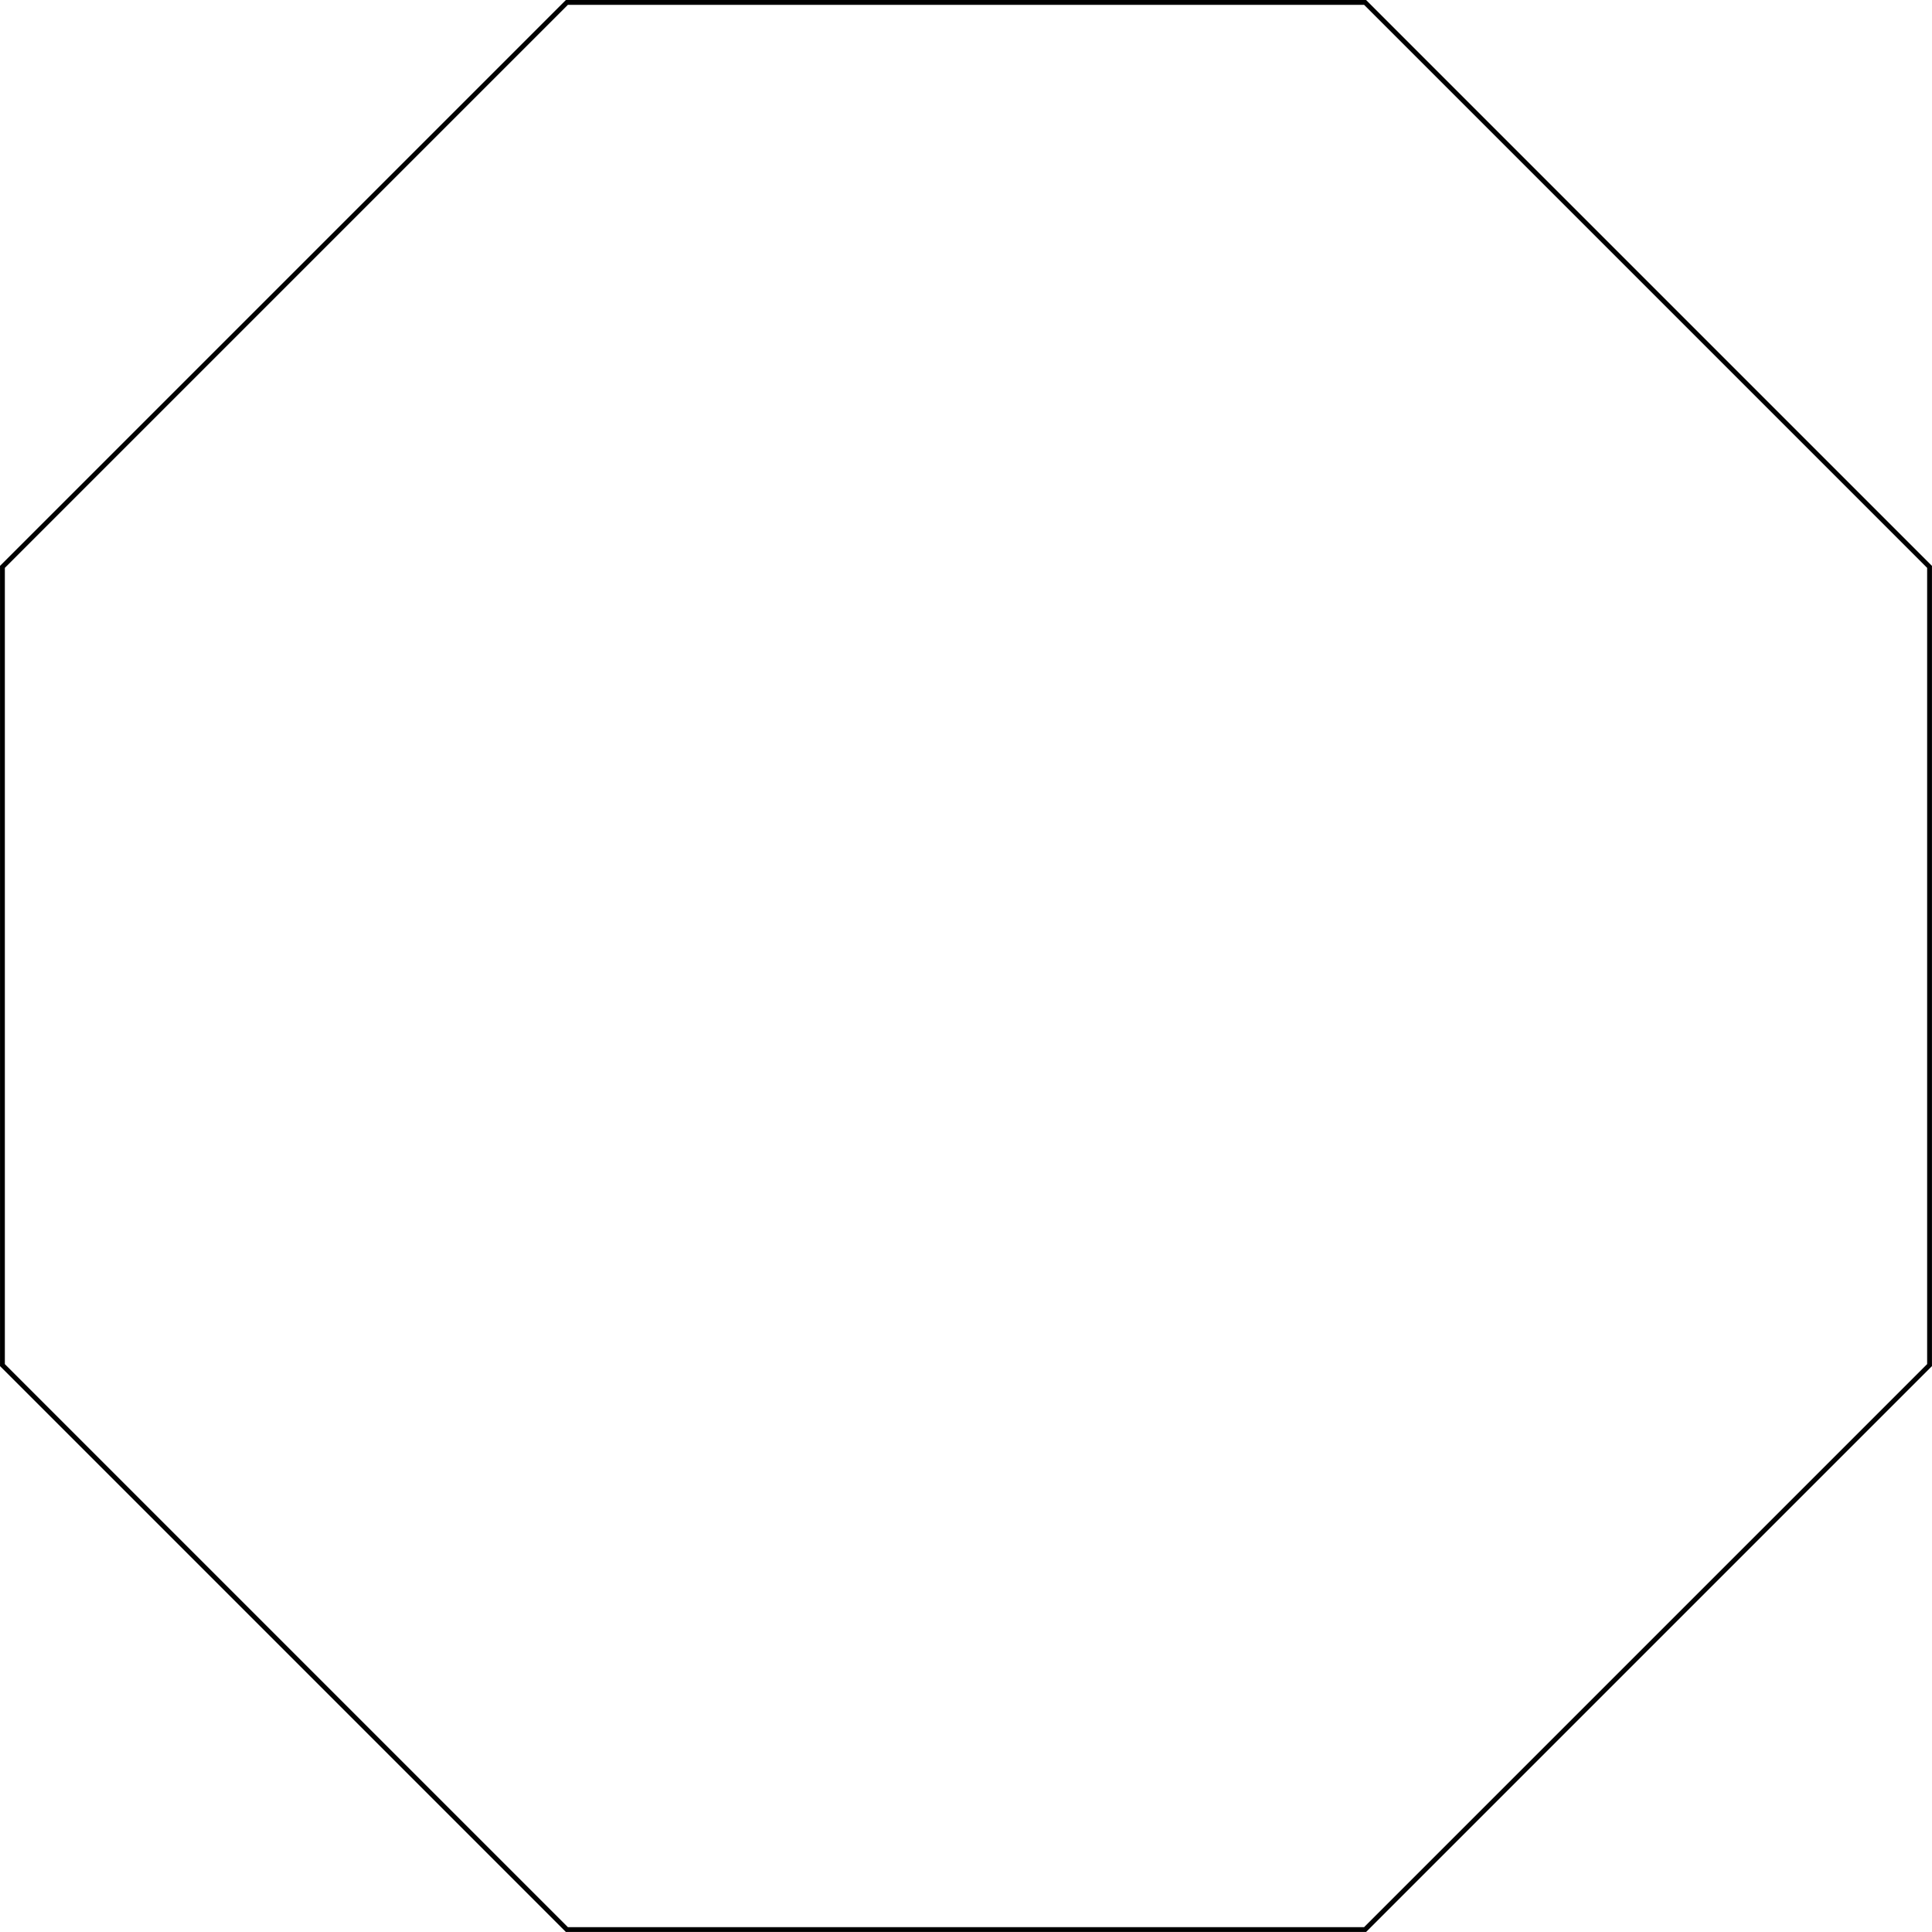
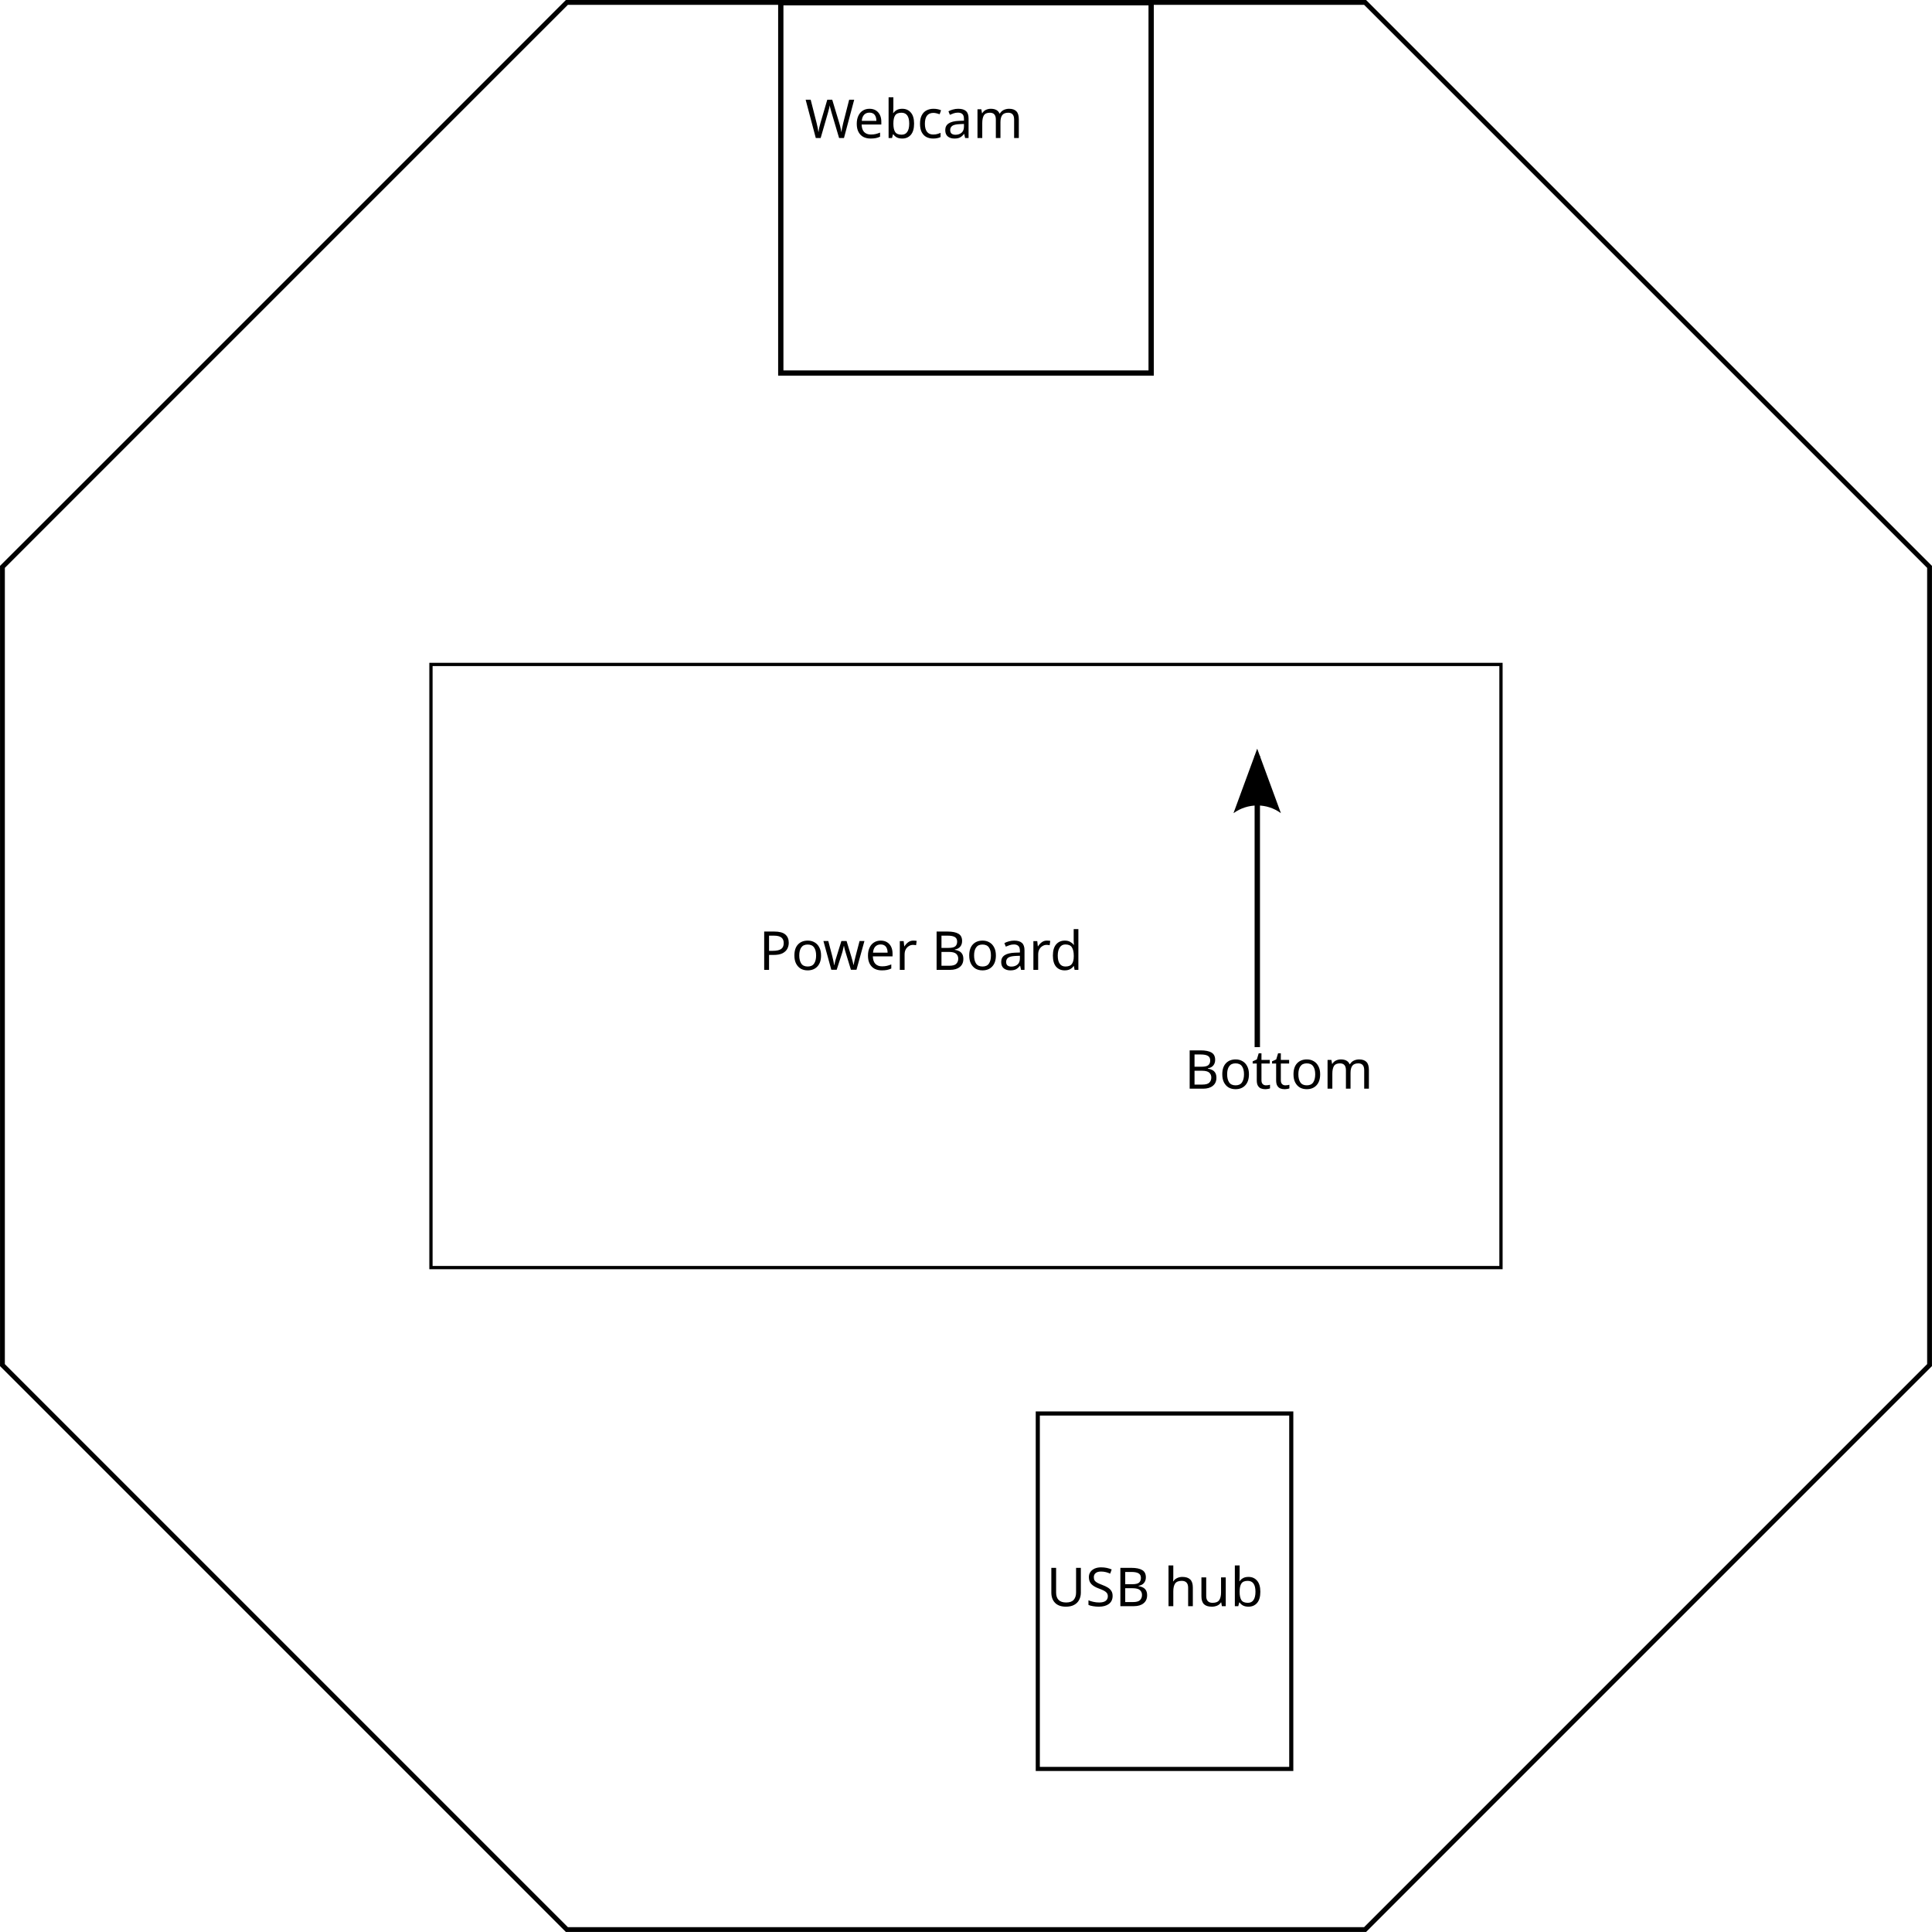
<svg xmlns="http://www.w3.org/2000/svg" width="360.011" height="360.009" id="svg2" version="1.1">
-   <defs id="defs4" />
+   <defs id="defs4">
+     <marker orient="auto" refY="0.0" refX="0.0" id="Arrow2Lstart" style="overflow:visible">
+       <path id="path3793" style="fill-rule:evenodd;stroke-width:0.625;stroke-linejoin:round" d="M 8.719,4.034 L -2.207,0.016 L 8.719,-4.002 C 6.973,-1.63 6.983,1.616 8.719,4.034 z " transform="scale(1.1) translate(1,0)" />
+     </marker>
+   </defs>
  <g id="layer1" transform="translate(0.3017869,-692.657)">
    <path style="fill:none;stroke:#000000;stroke-width:2.406;stroke-miterlimit:4;stroke-opacity:1;stroke-dasharray:none" id="path3755" d="M 694.67,160.934 542.253,528.901 174.286,681.318 -193.682,528.901 -346.099,160.934 l 152.417,-367.967 367.967,-152.417 367.967,152.417 z" transform="matrix(0.142918,0.3450346,-0.3450346,0.142918,210.3218,789.5256)" />
+     <rect style="fill:none;stroke:#000000;stroke-width:0.608;stroke-miterlimit:4;stroke-opacity:1;stroke-dasharray:none" id="rect2983" width="199.392" height="112.392" x="80.002" y="816.47" />
+     <rect style="fill:none;stroke:#000000;stroke-width:0.766;stroke-miterlimit:4;stroke-opacity:1;stroke-dasharray:none" id="rect3753" width="66.234" height="47.234" x="-1022.283" y="193.081" transform="matrix(0,-1,1,0,0,0)" />
+     <rect style="fill:none;stroke:#000000;stroke-width:0.986;stroke-miterlimit:4;stroke-opacity:1;stroke-dasharray:none" id="rect3755" width="69.014" height="69.014" x="145.191" y="693.159" />
+     <text xml:space="preserve" style="font-size:10px;font-style:normal;font-weight:normal;line-height:125%;letter-spacing:0px;word-spacing:0px;fill:#000000;fill-opacity:1;stroke:none;font-family:Sans" x="150" y="25.723" id="text3757" transform="translate(-0.3017869,692.657)">
+       <tspan id="tspan3759" x="150" y="25.723">Webcam</tspan>
+     </text>
+     <text xml:space="preserve" style="font-size:10px;font-style:normal;font-weight:normal;line-height:125%;letter-spacing:0px;word-spacing:0px;fill:#000000;fill-opacity:1;stroke:none;font-family:Sans" x="141.127" y="873.38" id="text3761">
+       <tspan id="tspan3763" x="141.127" y="873.38">Power Board</tspan>
+     </text>
+     <text xml:space="preserve" style="font-size:10px;font-style:normal;font-weight:normal;line-height:125%;letter-spacing:0px;word-spacing:0px;fill:#000000;fill-opacity:1;stroke:none;font-family:Sans" x="194.698" y="991.952" id="text3765">
+       <tspan id="tspan3767" x="194.698" y="991.952">USB hub</tspan>
+     </text>
+     <path style="fill:none;stroke:#000000;stroke-width:1px;stroke-linecap:butt;stroke-linejoin:miter;stroke-opacity:1;marker-start:url(#Arrow2Lstart)" d="m 233.984,833.494 0,54.286" id="path3769" />
+     <text xml:space="preserve" style="font-size:10px;font-style:normal;font-weight:normal;line-height:125%;letter-spacing:0px;word-spacing:0px;fill:#000000;fill-opacity:1;stroke:none;font-family:Sans" x="220.714" y="202.866" id="text4215" transform="translate(-0.3017869,692.657)">
+       <tspan id="tspan4217" x="220.714" y="202.866">Bottom</tspan>
+       <tspan x="220.714" y="215.366" id="tspan4219" />
+     </text>
  </g>
</svg>
